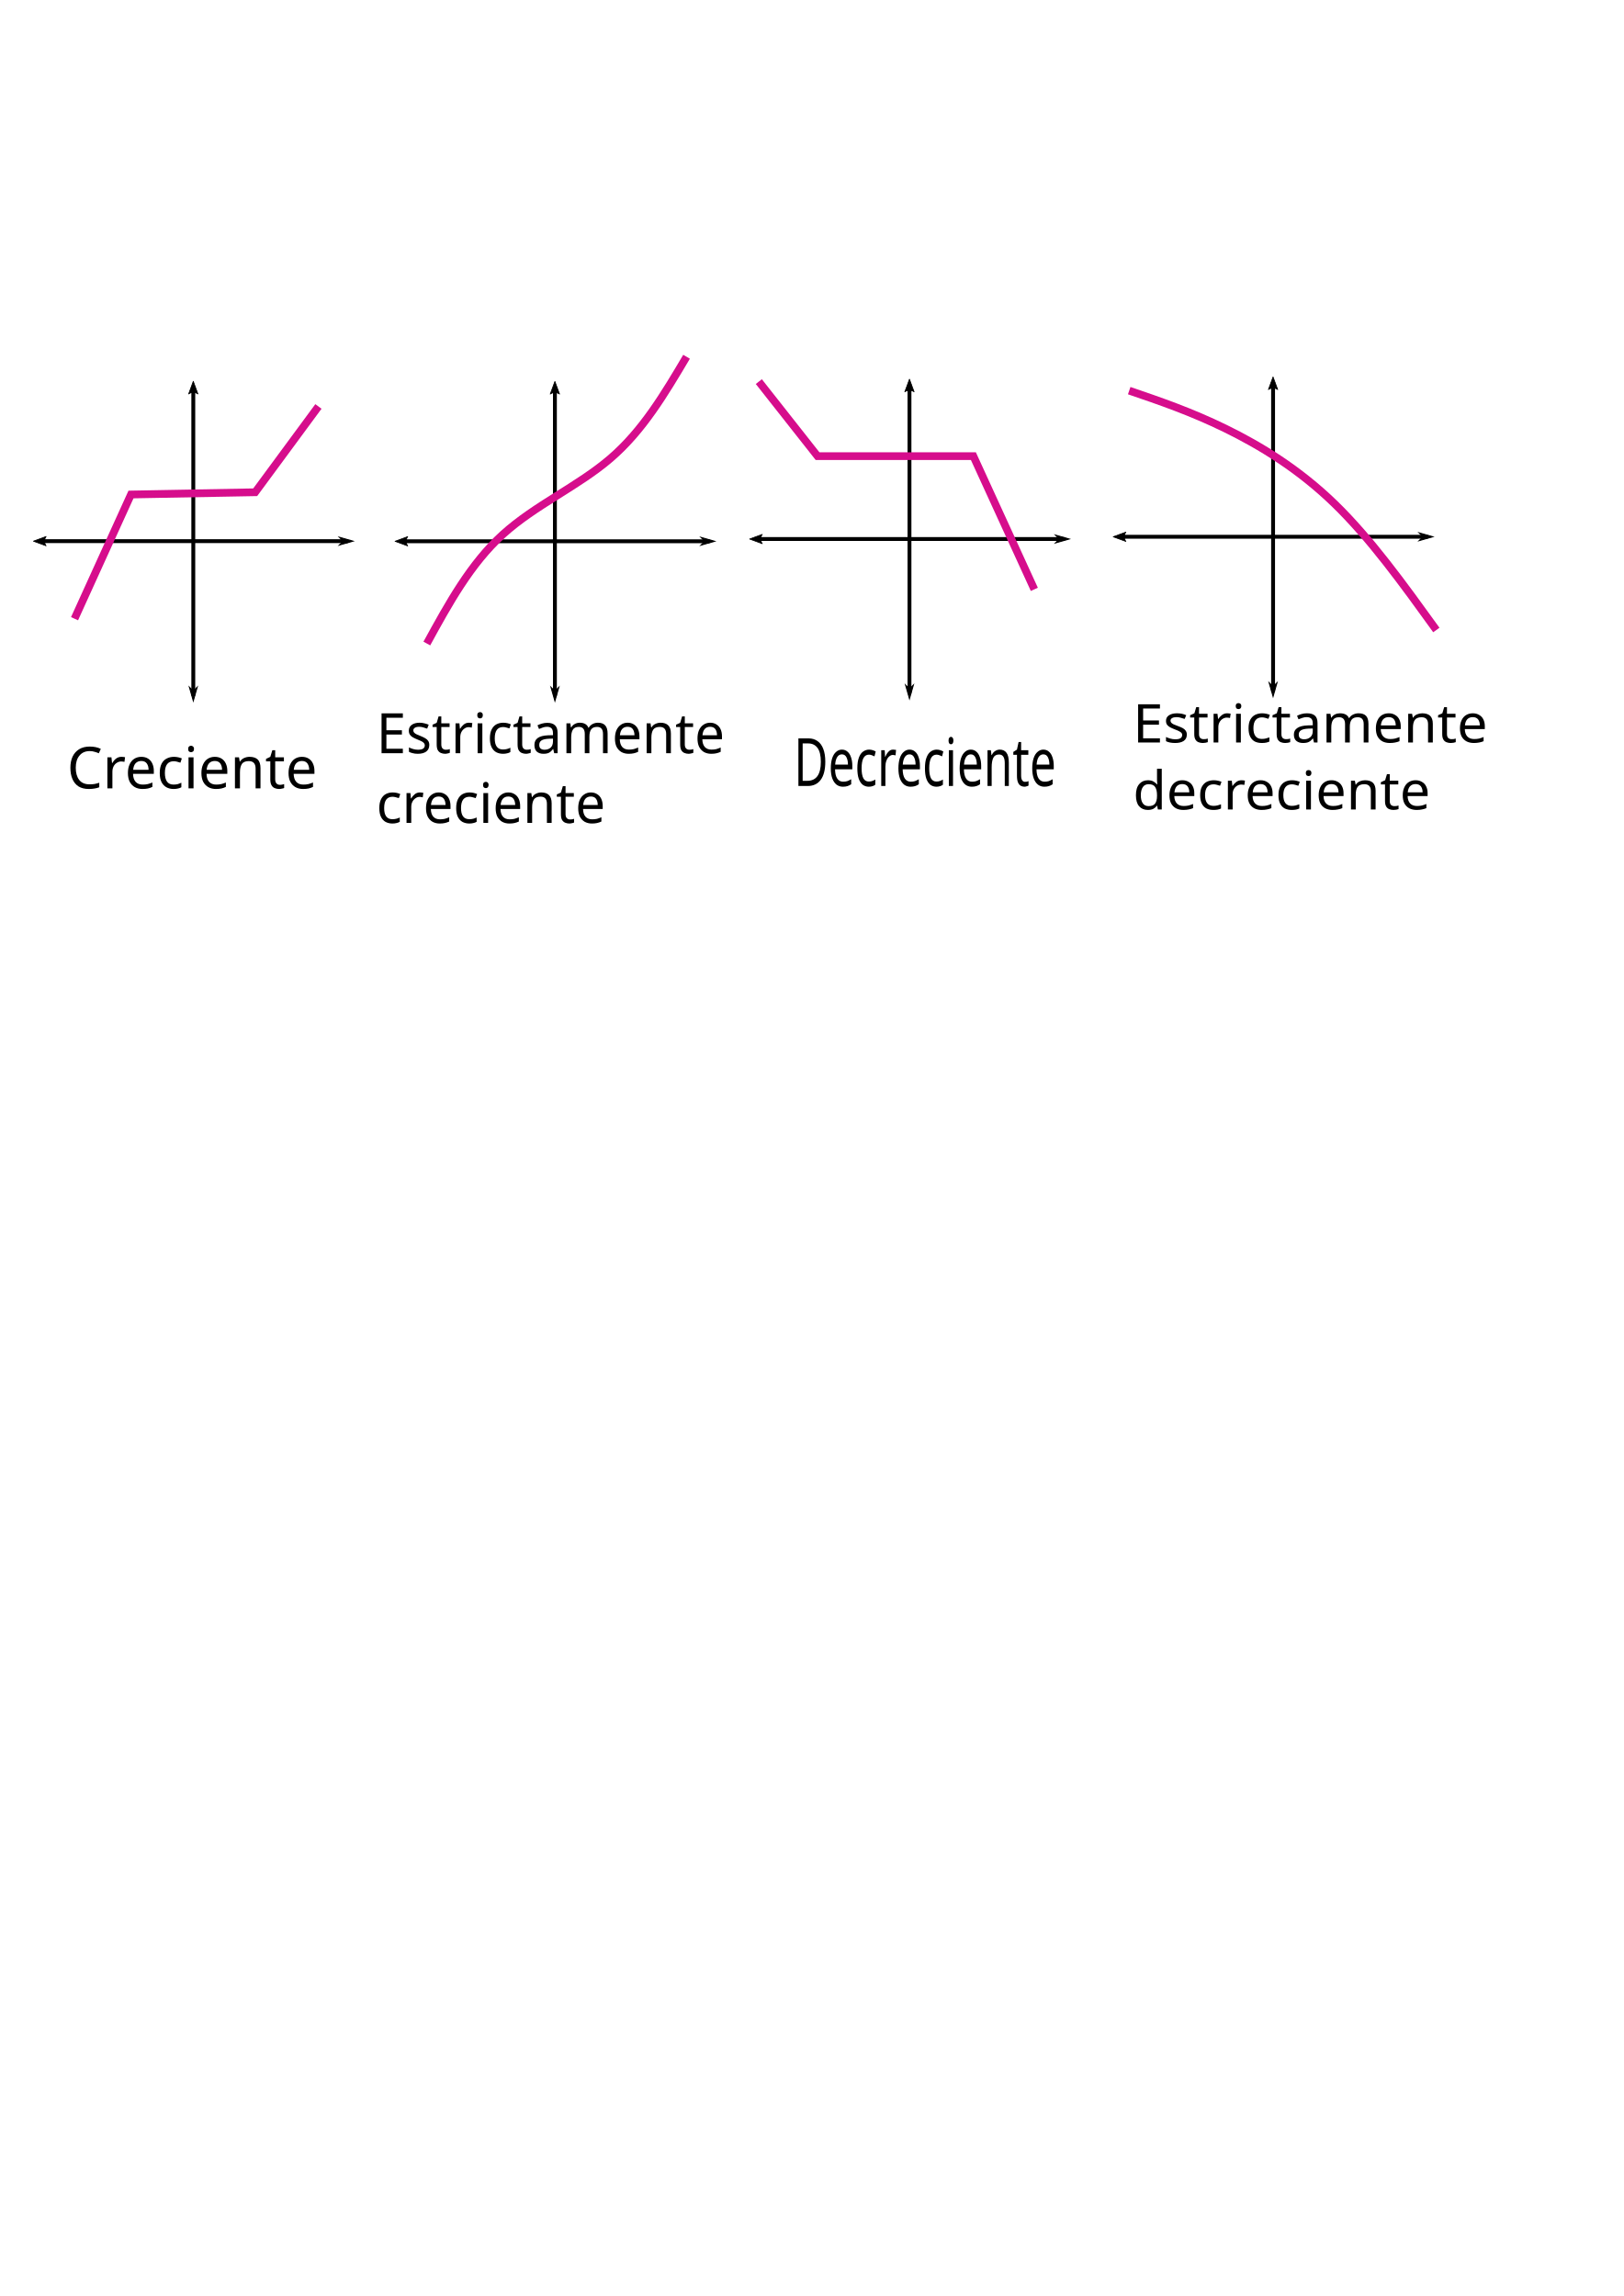
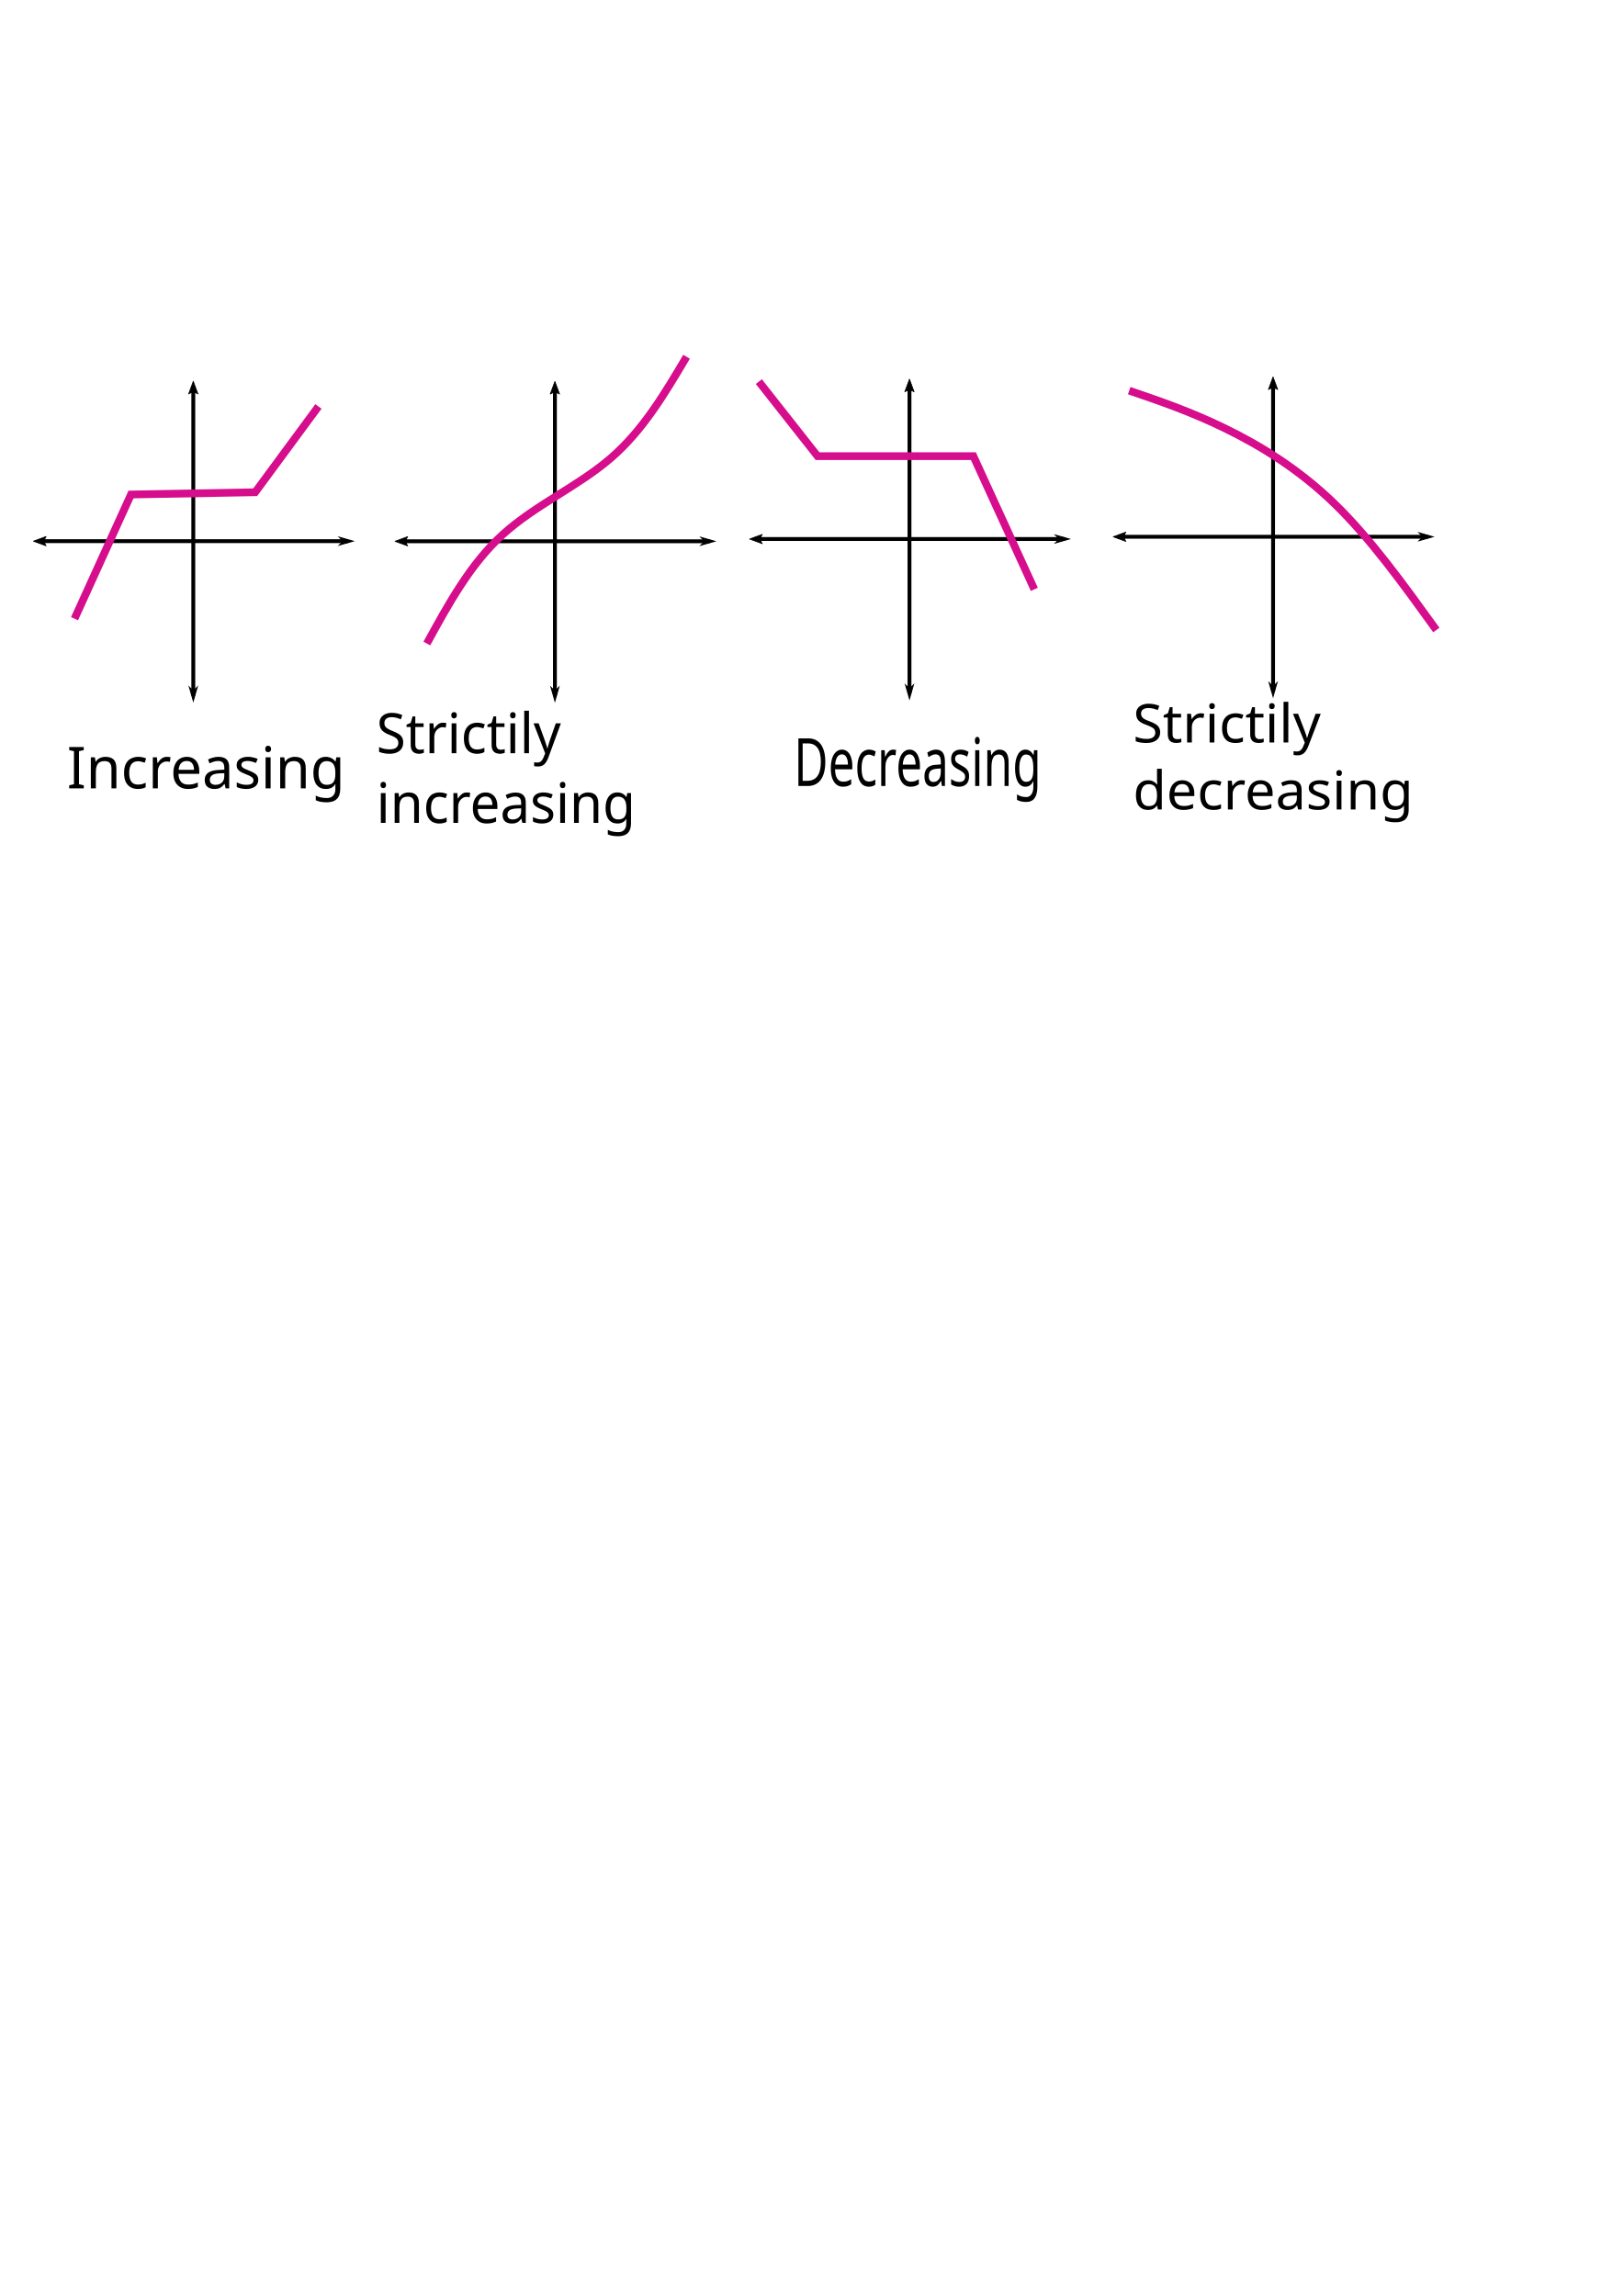
<svg xmlns="http://www.w3.org/2000/svg" width="210mm" height="297mm" viewBox="0 0 210 297" version="1.1" id="svg5">
  <defs id="defs2">
    <marker style="overflow:visible" id="Arrow2Sstart" refX="0.0" refY="0.0" orient="auto">
      <path transform="scale(0.3) translate(-2.3,0)" d="M 8.719,4.034 L -2.207,0.016 L 8.719,-4.002 C 6.973,-1.63 6.983,1.616 8.719,4.034 z " style="stroke:context-stroke;fill-rule:evenodd;fill:context-stroke;stroke-width:0.625;stroke-linejoin:round" id="path1184" />
    </marker>
    <marker style="overflow:visible;" id="Arrow1Send" refX="0.0" refY="0.0" orient="auto">
      <path transform="scale(0.2) rotate(180) translate(6,0)" style="fill-rule:evenodd;fill:context-stroke;stroke:context-stroke;stroke-width:1.0pt;" d="M 0.0,0.0 L 5.0,-5.0 L -12.5,0.0 L 5.0,5.0 L 0.0,0.0 z " id="path1169" />
    </marker>
    <marker style="overflow:visible;" id="Arrow1Mend" refX="0.0" refY="0.0" orient="auto">
      <path transform="scale(0.4) rotate(180) translate(10,0)" style="fill-rule:evenodd;fill:context-stroke;stroke:context-stroke;stroke-width:1.0pt;" d="M 0.0,0.0 L 5.0,-5.0 L -12.5,0.0 L 5.0,5.0 L 0.0,0.0 z " id="path1163" />
    </marker>
    <marker style="overflow:visible" id="Arrow1Mstart" refX="0.0" refY="0.0" orient="auto">
      <path transform="scale(0.4) translate(10,0)" style="fill-rule:evenodd;fill:context-stroke;stroke:context-stroke;stroke-width:1.0pt" d="M 0.0,0.0 L 5.0,-5.0 L -12.5,0.0 L 5.0,5.0 L 0.0,0.0 z " id="path1160" />
    </marker>
    <marker style="overflow:visible" id="Arrow2Sstart-8" refX="0" refY="0" orient="auto">
      <path transform="matrix(0.3,0,0,0.3,-0.69,0)" d="M 8.719,4.034 -2.207,0.016 8.719,-4.002 c -1.745,2.372 -1.735,5.617 -6e-7,8.035 z" style="fill:context-stroke;fill-rule:evenodd;stroke:context-stroke;stroke-width:0.625;stroke-linejoin:round" id="path1184-5" />
    </marker>
    <marker style="overflow:visible" id="Arrow1Send-4" refX="0" refY="0" orient="auto">
      <path transform="matrix(-0.2,0,0,-0.2,-1.2,0)" style="fill:context-stroke;fill-rule:evenodd;stroke:context-stroke;stroke-width:1pt" d="M 0,0 5,-5 -12.5,0 5,5 Z" id="path1169-8" />
    </marker>
    <marker style="overflow:visible" id="marker1458" refX="0" refY="0" orient="auto">
      <path transform="matrix(0.3,0,0,0.3,-0.69,0)" d="M 8.719,4.034 -2.207,0.016 8.719,-4.002 c -1.745,2.372 -1.735,5.617 -6e-7,8.035 z" style="fill:context-stroke;fill-rule:evenodd;stroke:context-stroke;stroke-width:0.625;stroke-linejoin:round" id="path1456" />
    </marker>
    <marker style="overflow:visible" id="marker1462" refX="0" refY="0" orient="auto">
      <path transform="matrix(-0.2,0,0,-0.2,-1.2,0)" style="fill:context-stroke;fill-rule:evenodd;stroke:context-stroke;stroke-width:1pt" d="M 0,0 5,-5 -12.5,0 5,5 Z" id="path1460" />
    </marker>
    <marker style="overflow:visible" id="Arrow2Sstart-8-6" refX="0" refY="0" orient="auto">
      <path transform="matrix(0.3,0,0,0.3,-0.69,0)" d="M 8.719,4.034 -2.207,0.016 8.719,-4.002 c -1.745,2.372 -1.735,5.617 -6e-7,8.035 z" style="fill:context-stroke;fill-rule:evenodd;stroke:context-stroke;stroke-width:0.625;stroke-linejoin:round" id="path1184-5-8" />
    </marker>
    <marker style="overflow:visible" id="Arrow1Send-4-5" refX="0" refY="0" orient="auto">
      <path transform="matrix(-0.2,0,0,-0.2,-1.2,0)" style="fill:context-stroke;fill-rule:evenodd;stroke:context-stroke;stroke-width:1pt" d="M 0,0 5,-5 -12.5,0 5,5 Z" id="path1169-8-0" />
    </marker>
    <marker style="overflow:visible" id="marker1545" refX="0" refY="0" orient="auto">
      <path transform="matrix(0.3,0,0,0.3,-0.69,0)" d="M 8.719,4.034 -2.207,0.016 8.719,-4.002 c -1.745,2.372 -1.735,5.617 -6e-7,8.035 z" style="fill:context-stroke;fill-rule:evenodd;stroke:context-stroke;stroke-width:0.625;stroke-linejoin:round" id="path1543" />
    </marker>
    <marker style="overflow:visible" id="marker1549" refX="0" refY="0" orient="auto">
      <path transform="matrix(-0.2,0,0,-0.2,-1.2,0)" style="fill:context-stroke;fill-rule:evenodd;stroke:context-stroke;stroke-width:1pt" d="M 0,0 5,-5 -12.5,0 5,5 Z" id="path1547" />
    </marker>
    <marker style="overflow:visible" id="Arrow2Sstart-8-6-2" refX="0" refY="0" orient="auto">
      <path transform="matrix(0.3,0,0,0.3,-0.69,0)" d="M 8.719,4.034 -2.207,0.016 8.719,-4.002 c -1.745,2.372 -1.735,5.617 -6e-7,8.035 z" style="fill:context-stroke;fill-rule:evenodd;stroke:context-stroke;stroke-width:0.625;stroke-linejoin:round" id="path1184-5-8-2" />
    </marker>
    <marker style="overflow:visible" id="Arrow1Send-4-5-2" refX="0" refY="0" orient="auto">
      <path transform="matrix(-0.2,0,0,-0.2,-1.2,0)" style="fill:context-stroke;fill-rule:evenodd;stroke:context-stroke;stroke-width:1pt" d="M 0,0 5,-5 -12.5,0 5,5 Z" id="path1169-8-0-6" />
    </marker>
    <marker style="overflow:visible" id="marker1632" refX="0" refY="0" orient="auto">
      <path transform="matrix(0.3,0,0,0.3,-0.69,0)" d="M 8.719,4.034 -2.207,0.016 8.719,-4.002 c -1.745,2.372 -1.735,5.617 -6e-7,8.035 z" style="fill:context-stroke;fill-rule:evenodd;stroke:context-stroke;stroke-width:0.625;stroke-linejoin:round" id="path1630" />
    </marker>
    <marker style="overflow:visible" id="marker1636" refX="0" refY="0" orient="auto">
      <path transform="matrix(-0.2,0,0,-0.2,-1.2,0)" style="fill:context-stroke;fill-rule:evenodd;stroke:context-stroke;stroke-width:1pt" d="M 0,0 5,-5 -12.5,0 5,5 Z" id="path1634" />
    </marker>
  </defs>
  <g id="layer1">
    <path style="fill:none;stroke:#000000;stroke-width:0.5;stroke-linecap:butt;stroke-linejoin:miter;stroke-miterlimit:4;stroke-dasharray:none;stroke-opacity:1;marker-start:url(#Arrow2Sstart);marker-end:url(#Arrow1Send)" d="M 25,50 V 90" id="path857" />
    <path style="fill:none;stroke:#000000;stroke-width:0.5;stroke-linecap:butt;stroke-linejoin:miter;stroke-miterlimit:4;stroke-dasharray:none;stroke-opacity:1;marker-start:url(#Arrow2Sstart);marker-end:url(#Arrow1Send)" d="M 5,70 H 45" id="path859" />
    <path style="fill:none;stroke:#000000;stroke-width:0.5;stroke-linecap:butt;stroke-linejoin:miter;stroke-miterlimit:4;stroke-dasharray:none;stroke-opacity:1;marker-start:url(#Arrow2Sstart-8);marker-end:url(#Arrow1Send-4)" d="m 71.769,50.016 v 40" id="path857-8" />
    <path style="fill:none;stroke:#000000;stroke-width:0.5;stroke-linecap:butt;stroke-linejoin:miter;stroke-miterlimit:4;stroke-dasharray:none;stroke-opacity:1;marker-start:url(#Arrow2Sstart-8);marker-end:url(#Arrow1Send-4)" d="m 51.769,70.016 h 40" id="path859-3" />
    <path style="fill:none;stroke:#000000;stroke-width:0.5;stroke-linecap:butt;stroke-linejoin:miter;stroke-miterlimit:4;stroke-dasharray:none;stroke-opacity:1;marker-start:url(#Arrow2Sstart-8-6);marker-end:url(#Arrow1Send-4-5)" d="m 117.626,49.724 v 40" id="path857-8-2" />
    <path style="fill:none;stroke:#000000;stroke-width:0.5;stroke-linecap:butt;stroke-linejoin:miter;stroke-miterlimit:4;stroke-dasharray:none;stroke-opacity:1;marker-start:url(#Arrow2Sstart-8-6);marker-end:url(#Arrow1Send-4-5)" d="M 97.626,69.724 H 137.626" id="path859-3-8" />
    <path style="fill:none;stroke:#000000;stroke-width:0.5;stroke-linecap:butt;stroke-linejoin:miter;stroke-miterlimit:4;stroke-dasharray:none;stroke-opacity:1;marker-start:url(#Arrow2Sstart-8-6-2);marker-end:url(#Arrow1Send-4-5-2)" d="m 164.652,49.432 v 40" id="path857-8-2-8" />
    <path style="fill:none;stroke:#000000;stroke-width:0.5;stroke-linecap:butt;stroke-linejoin:miter;stroke-miterlimit:4;stroke-dasharray:none;stroke-opacity:1;marker-start:url(#Arrow2Sstart-8-6-2);marker-end:url(#Arrow1Send-4-5-2)" d="m 144.652,69.432 h 40" id="path859-3-8-1" />
    <path style="fill:none;stroke:#d60d8c;stroke-width:1;stroke-linecap:butt;stroke-linejoin:miter;stroke-miterlimit:4;stroke-dasharray:none;stroke-opacity:1" d="M 9.639,80.032 16.941,63.967 33.006,63.675 41.184,52.576" id="path1784" />
    <path style="fill:none;stroke:#d60d8c;stroke-width:1;stroke-linecap:butt;stroke-linejoin:miter;stroke-miterlimit:4;stroke-dasharray:none;stroke-opacity:1" d="m 98.141,49.363 7.594,9.639 h 20.154 l 7.886,17.233" id="path1786" />
    <path style="fill:none;stroke:#d60d8c;stroke-width:1;stroke-linecap:butt;stroke-linejoin:miter;stroke-miterlimit:4;stroke-dasharray:none;stroke-opacity:1" d="m 55.204,83.245 c 2.823,-5.16 5.647,-10.32 9.834,-14.118 4.187,-3.797 9.736,-6.231 13.923,-9.834 4.187,-3.602 7.01,-8.373 9.834,-13.144" id="path1790" />
    <path style="fill:none;stroke:#d60d8c;stroke-width:1;stroke-linecap:butt;stroke-linejoin:miter;stroke-miterlimit:4;stroke-dasharray:none;stroke-opacity:1" d="m 146.044,50.531 c 3.992,1.363 7.984,2.726 12.463,4.917 4.479,2.191 9.444,5.209 14.069,9.688 4.625,4.479 8.909,10.418 13.192,16.357" id="path1794" />
    <text xml:space="preserve" style="font-style:normal;font-weight:normal;font-size:7.392px;line-height:1.25;font-family:sans-serif;fill:#000000;fill-opacity:1;stroke:none;stroke-width:0.185" x="8.76" y="100.749" id="text4866" transform="scale(0.9879364,1.012211)">
-       <tspan id="tspan4864" style="stroke-width:0.185" x="8.76" y="100.749">Creciente</tspan>
+       <tspan id="tspan4864" style="stroke-width:0.185" x="8.76" y="100.749">Increasing</tspan>
      <tspan style="stroke-width:0.185" x="8.76" y="109.989" id="tspan4868" />
    </text>
    <text xml:space="preserve" style="font-style:normal;font-weight:normal;font-size:7.242px;line-height:1.25;font-family:sans-serif;fill:#000000;fill-opacity:1;stroke:none;stroke-width:0.181" x="122.23" y="85.401" id="text15746" transform="scale(0.8399743,1.190513)">
-       <tspan id="tspan15744" style="stroke-width:0.181" x="122.23" y="85.401">Decreciente</tspan>
+       <tspan id="tspan15744" style="stroke-width:0.181" x="122.23" y="85.401">Decreasing</tspan>
      <tspan style="stroke-width:0.181" x="122.23" y="94.454" id="tspan15748" />
    </text>
    <text xml:space="preserve" style="font-style:normal;font-weight:normal;font-size:7.066px;line-height:1.25;font-family:sans-serif;fill:#000000;fill-opacity:1;stroke:none;stroke-width:0.177" x="49.706" y="95.407" id="text19358" transform="scale(0.979247,1.021193)">
-       <tspan id="tspan19356" style="stroke-width:0.177" x="49.706" y="95.407">Estrictamente</tspan>
-       <tspan style="stroke-width:0.177" x="49.706" y="104.239" id="tspan19360">creciente</tspan>
+       <tspan id="tspan19356" style="stroke-width:0.177" x="49.706" y="95.407">Strictily</tspan>
+       <tspan style="stroke-width:0.177" x="49.706" y="104.239" id="tspan19360">increasing</tspan>
    </text>
    <text xml:space="preserve" style="font-style:normal;font-weight:normal;font-size:6.986px;line-height:1.25;font-family:sans-serif;fill:#000000;fill-opacity:1;stroke:none;stroke-width:0.175" x="145.279" y="96.871" id="text20888" transform="scale(1.00856,0.9915122)">
-       <tspan id="tspan20886" style="stroke-width:0.175" x="145.279" y="96.871">Estrictamente</tspan>
-       <tspan style="stroke-width:0.175" x="145.279" y="105.604" id="tspan20892">decreciente</tspan>
+       <tspan id="tspan20886" style="stroke-width:0.175" x="145.279" y="96.871">Strictily</tspan>
+       <tspan style="stroke-width:0.175" x="145.279" y="105.604" id="tspan20892">decreasing</tspan>
    </text>
  </g>
</svg>
